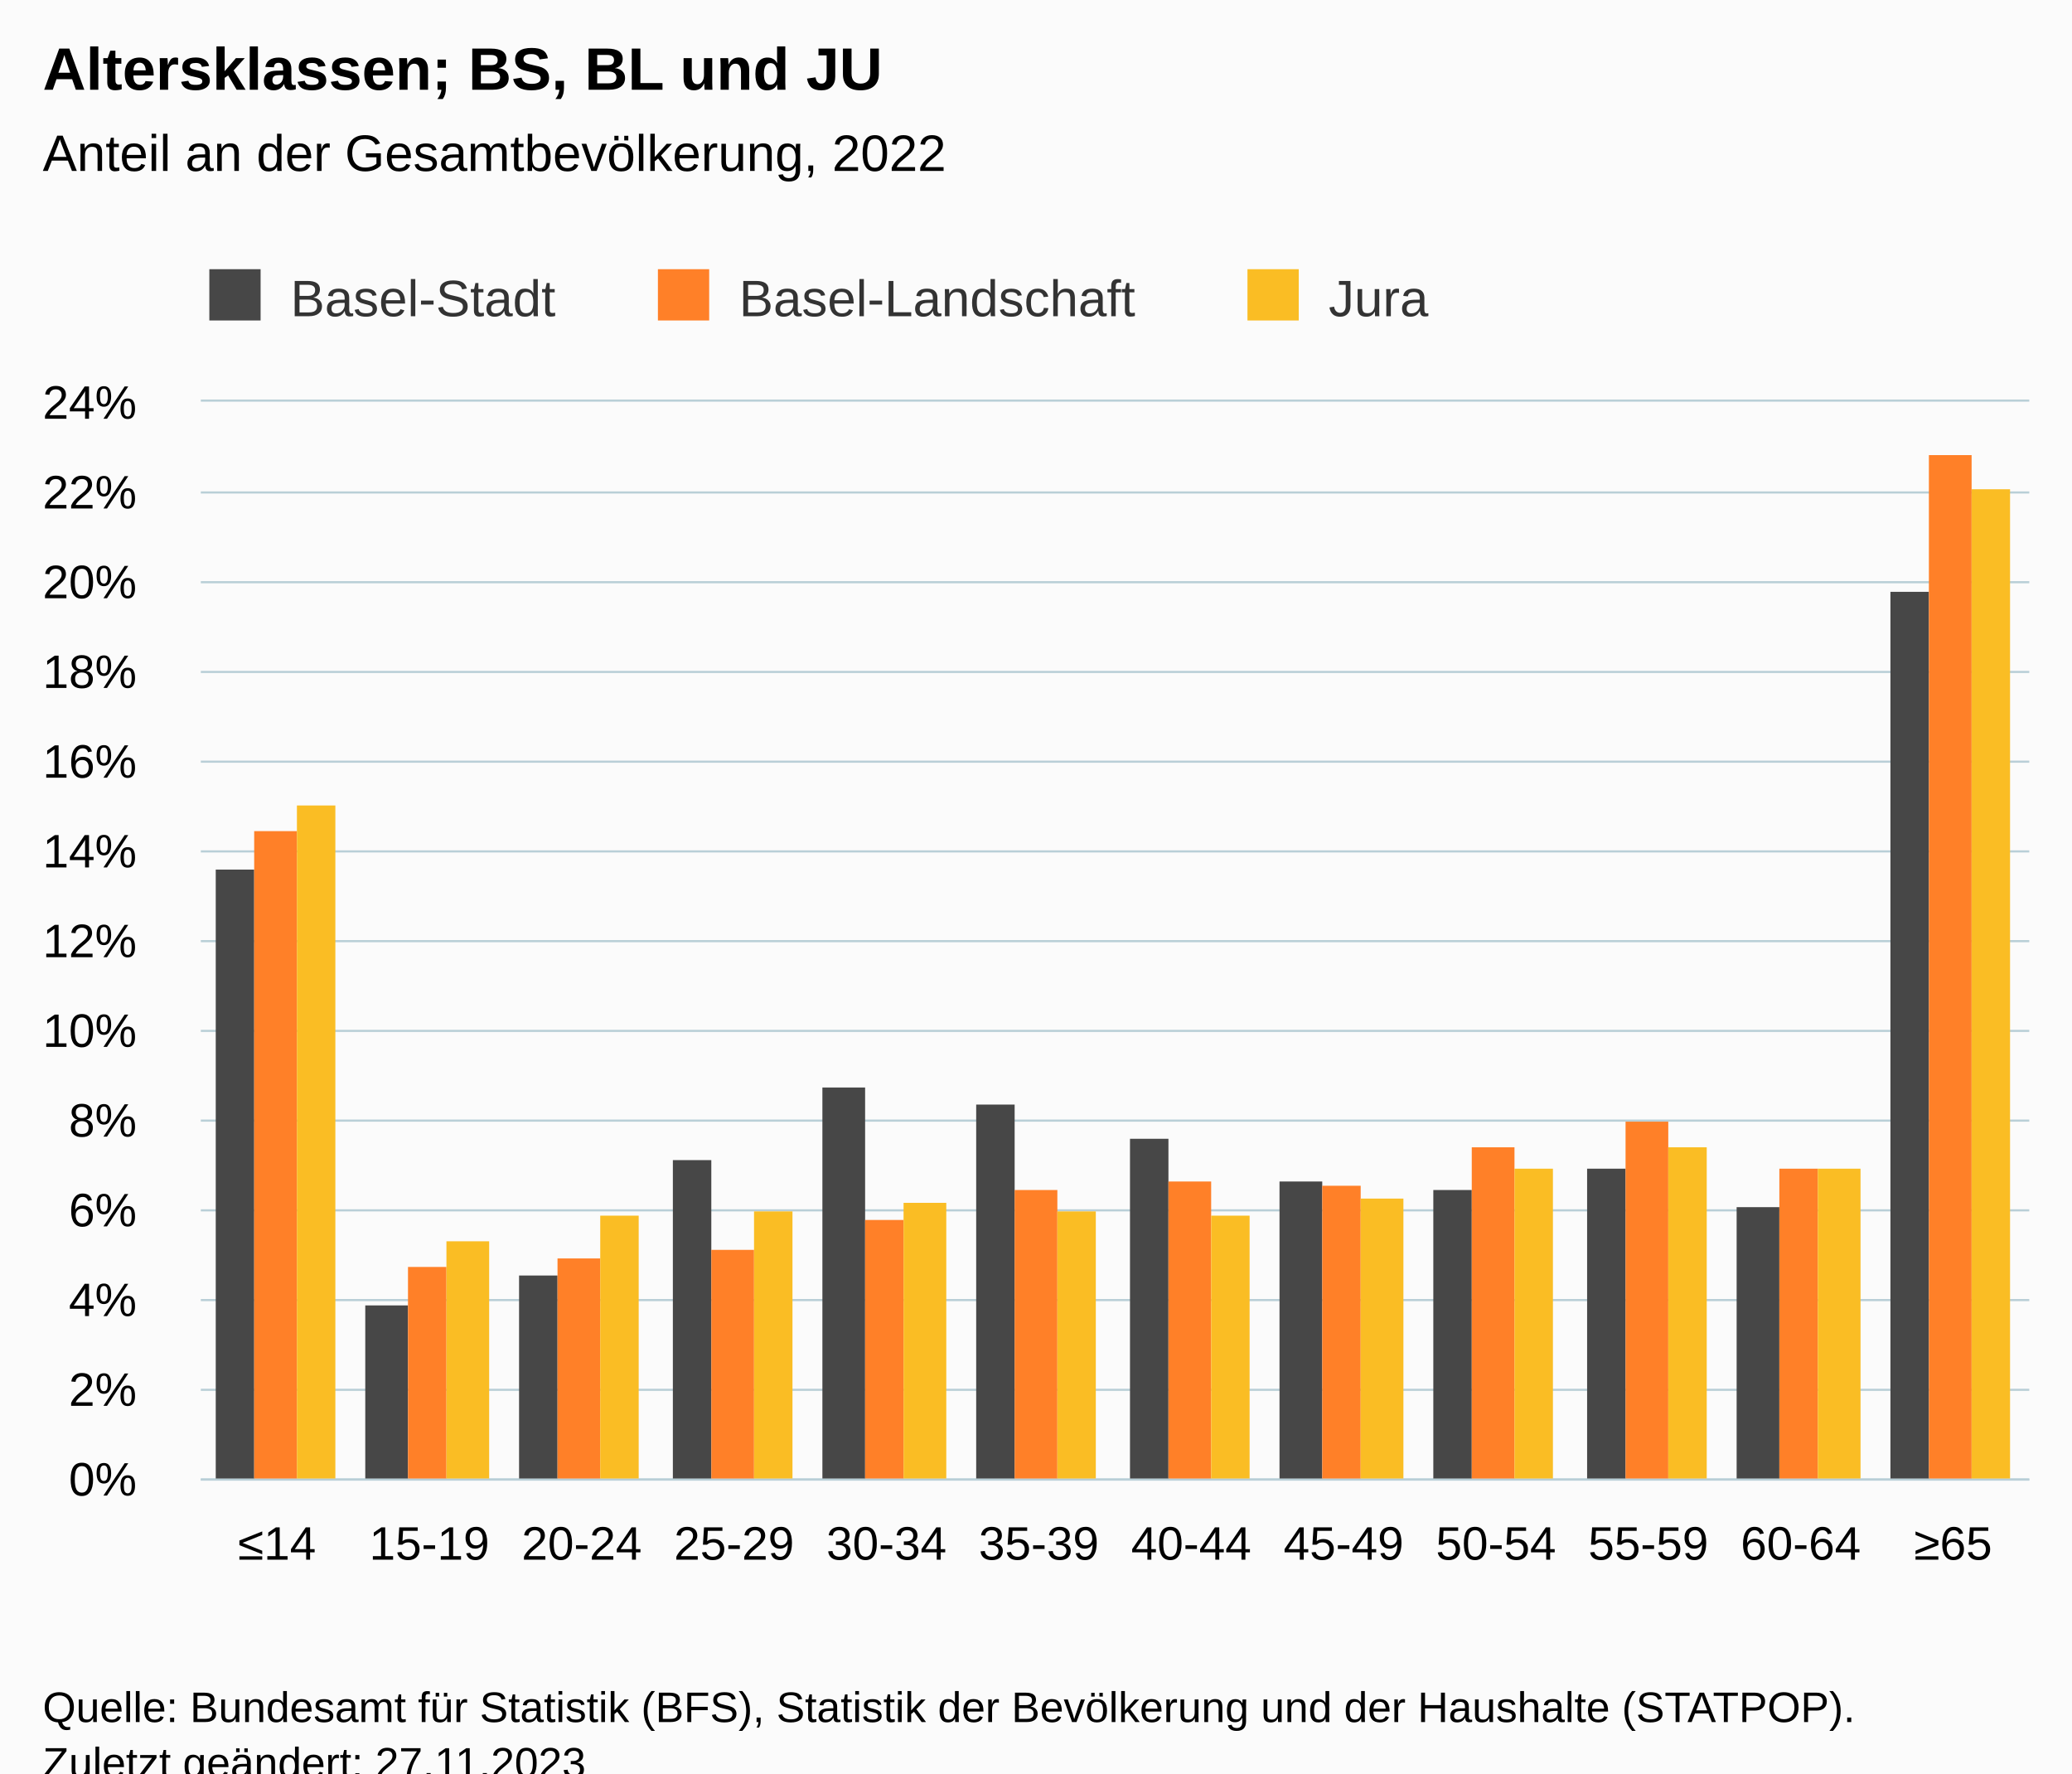
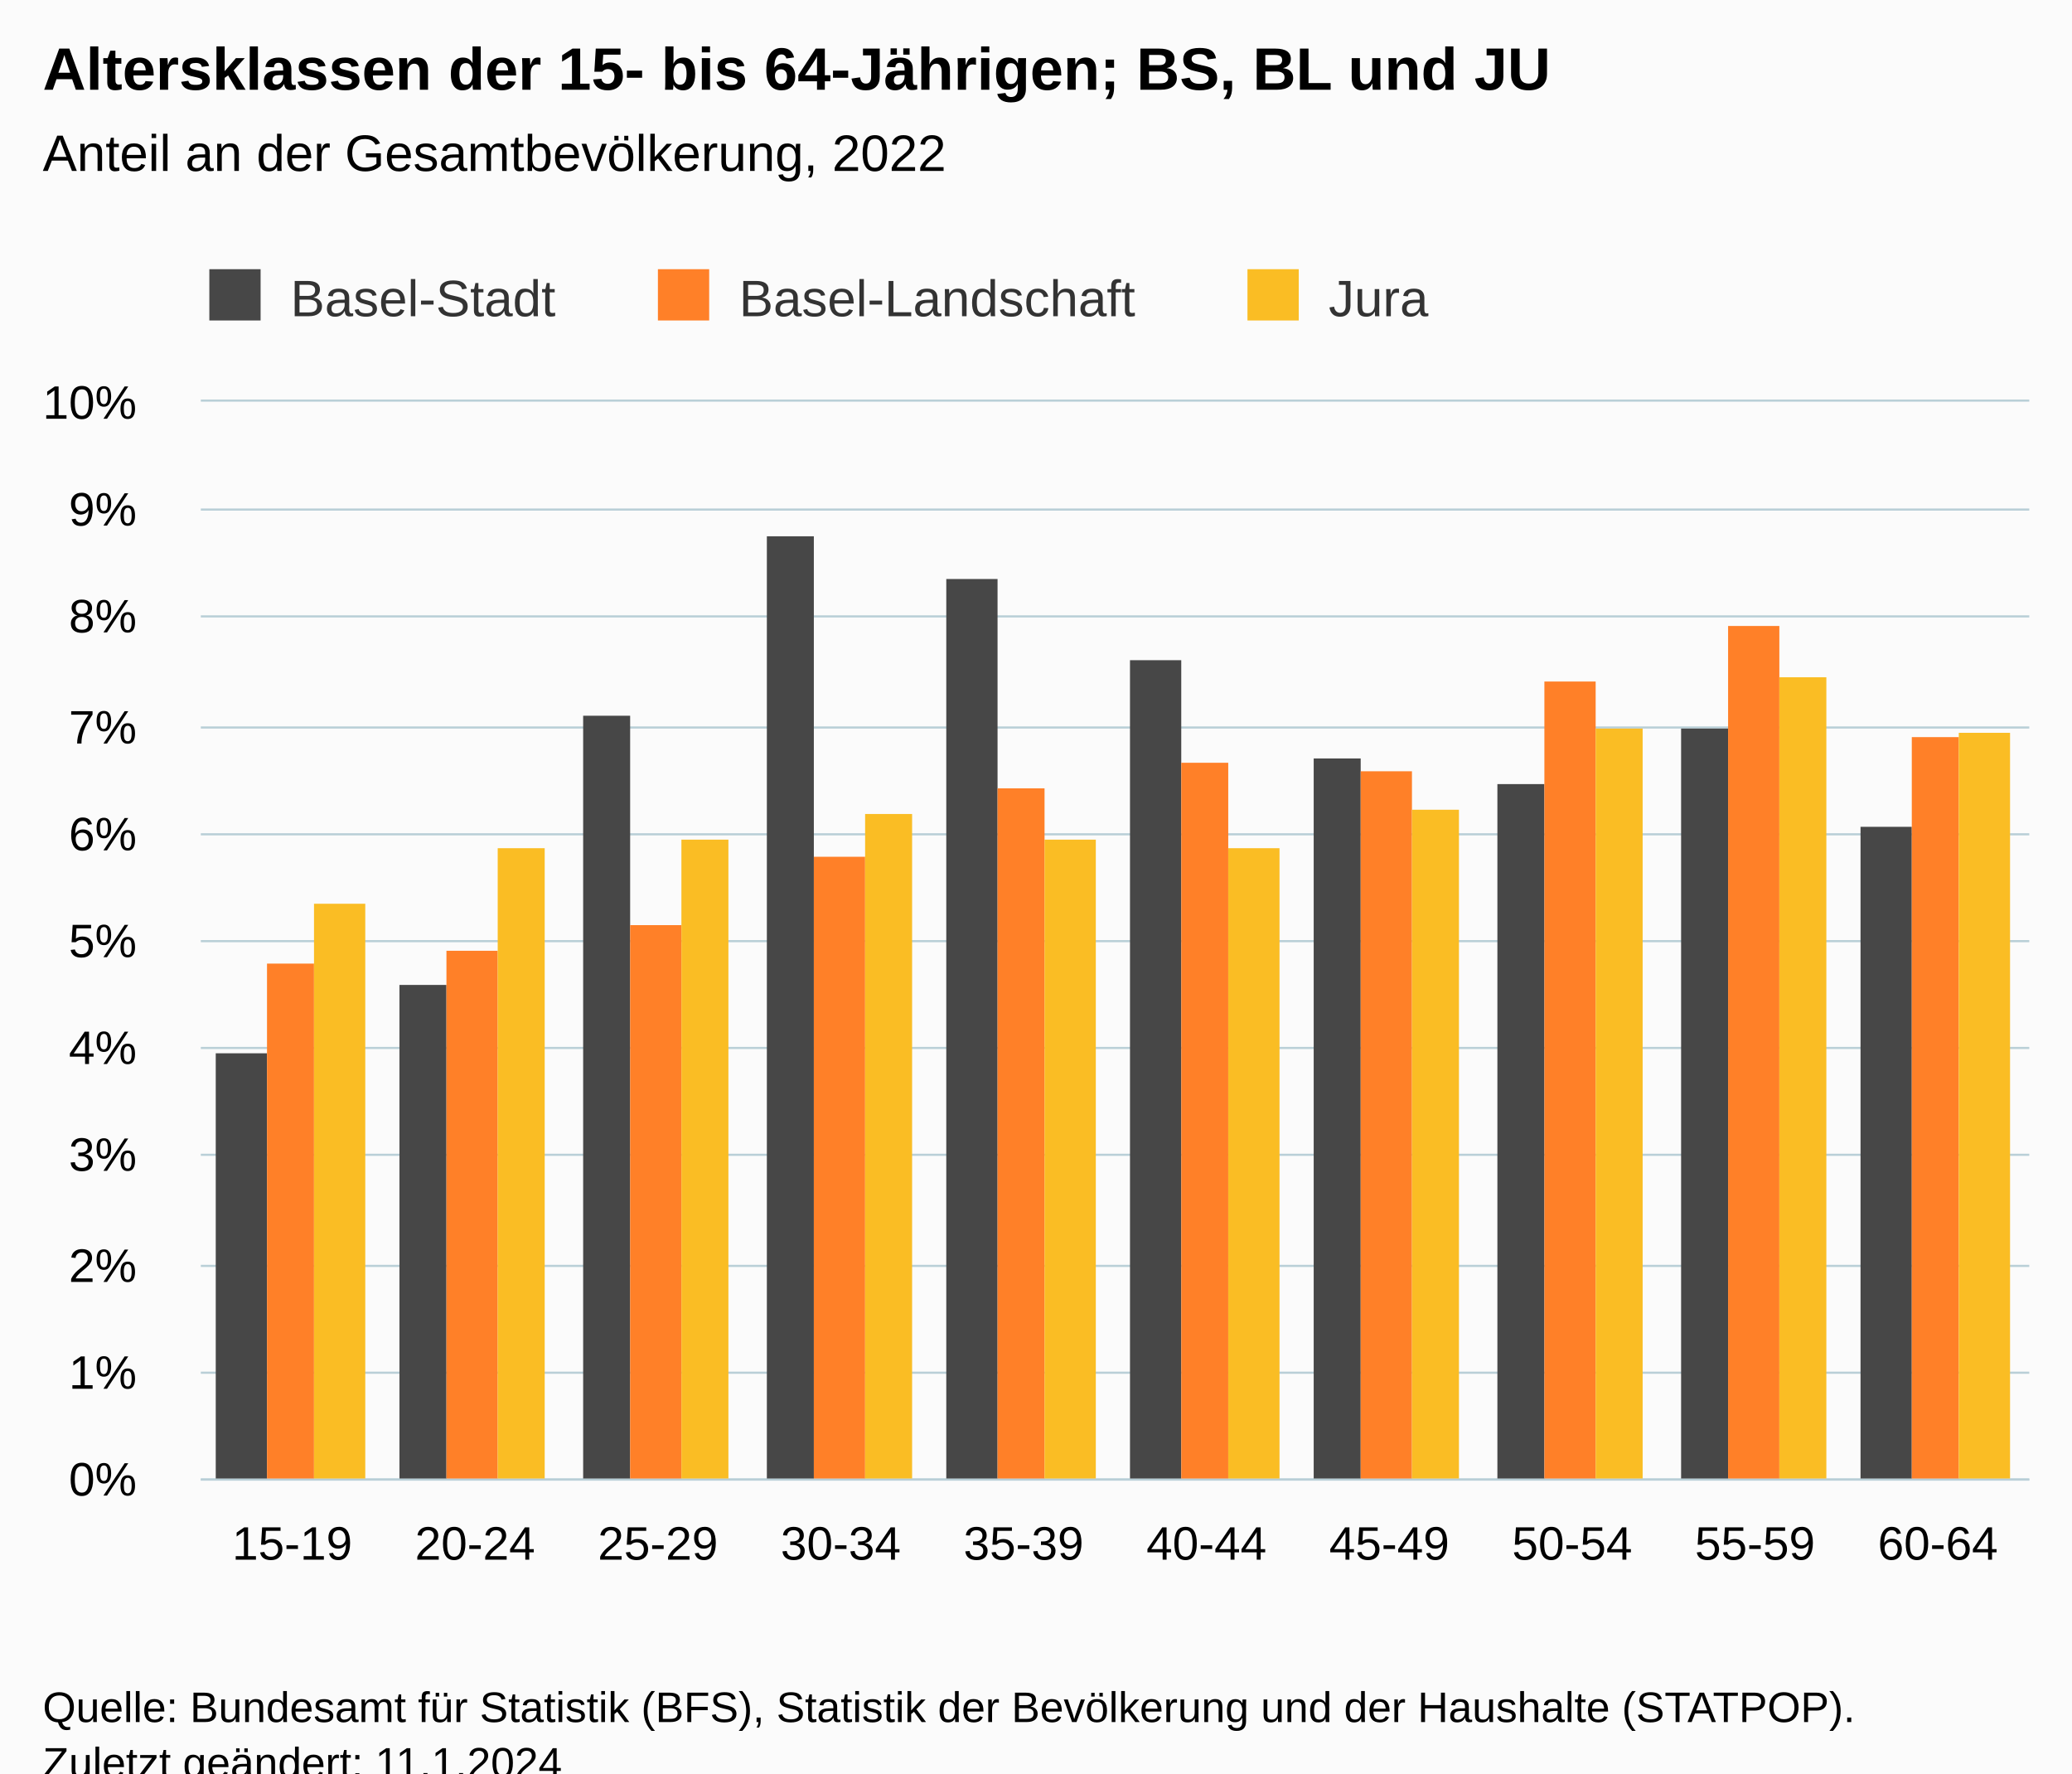
<svg xmlns="http://www.w3.org/2000/svg" version="1.1" class="highcharts-root" style="font-family:Arial;font-size:12px;" viewBox="0 0 485 415">
  <defs>
-     <clipPath id="highcharts-blcjkvv-43-">
+     <clipPath id="highcharts-u9ekmb8-37-">
      <rect x="0" y="0" width="428" height="252" fill="none" />
    </clipPath>
-     <clipPath id="highcharts-blcjkvv-56-">
+     <clipPath id="highcharts-u9ekmb8-48-">
      <rect x="0" y="0" width="428" height="252" fill="none" />
    </clipPath>
-     <clipPath id="highcharts-blcjkvv-81-">
+     <clipPath id="highcharts-u9ekmb8-69-">
      <rect x="47" y="94" width="428" height="252" fill="none" />
    </clipPath>
  </defs>
  <rect fill="#fbfbfb" class="highcharts-background" x="0" y="0" width="485" height="428" rx="0" ry="0" />
  <rect fill="none" class="highcharts-plot-background" x="47" y="94" width="428" height="252" />
  <g class="highcharts-pane-group" data-z-index="0" />
  <g class="highcharts-grid highcharts-xaxis-grid" data-z-index="1">
-     <path fill="none" data-z-index="1" class="highcharts-grid-line" d="M 82.5 94 L 82.5 346" opacity="1" />
-     <path fill="none" data-z-index="1" class="highcharts-grid-line" d="M 117.5 94 L 117.5 346" opacity="1" />
-     <path fill="none" data-z-index="1" class="highcharts-grid-line" d="M 153.5 94 L 153.5 346" opacity="1" />
-     <path fill="none" data-z-index="1" class="highcharts-grid-line" d="M 189.5 94 L 189.5 346" opacity="1" />
-     <path fill="none" data-z-index="1" class="highcharts-grid-line" d="M 224.5 94 L 224.5 346" opacity="1" />
+     <path fill="none" data-z-index="1" class="highcharts-grid-line" d="M 89.5 94 L 89.5 346" opacity="1" />
+     <path fill="none" data-z-index="1" class="highcharts-grid-line" d="M 132.5 94 L 132.5 346" opacity="1" />
+     <path fill="none" data-z-index="1" class="highcharts-grid-line" d="M 174.5 94 L 174.5 346" opacity="1" />
+     <path fill="none" data-z-index="1" class="highcharts-grid-line" d="M 217.5 94 L 217.5 346" opacity="1" />
    <path fill="none" data-z-index="1" class="highcharts-grid-line" d="M 260.5 94 L 260.5 346" opacity="1" />
-     <path fill="none" data-z-index="1" class="highcharts-grid-line" d="M 296.5 94 L 296.5 346" opacity="1" />
-     <path fill="none" data-z-index="1" class="highcharts-grid-line" d="M 331.5 94 L 331.5 346" opacity="1" />
-     <path fill="none" data-z-index="1" class="highcharts-grid-line" d="M 367.5 94 L 367.5 346" opacity="1" />
-     <path fill="none" data-z-index="1" class="highcharts-grid-line" d="M 403.5 94 L 403.5 346" opacity="1" />
-     <path fill="none" data-z-index="1" class="highcharts-grid-line" d="M 438.5 94 L 438.5 346" opacity="1" />
+     <path fill="none" data-z-index="1" class="highcharts-grid-line" d="M 303.5 94 L 303.5 346" opacity="1" />
+     <path fill="none" data-z-index="1" class="highcharts-grid-line" d="M 346.5 94 L 346.5 346" opacity="1" />
+     <path fill="none" data-z-index="1" class="highcharts-grid-line" d="M 388.5 94 L 388.5 346" opacity="1" />
+     <path fill="none" data-z-index="1" class="highcharts-grid-line" d="M 431.5 94 L 431.5 346" opacity="1" />
    <path fill="none" data-z-index="1" class="highcharts-grid-line" d="M 474.5 94 L 474.5 346" opacity="1" />
    <path fill="none" data-z-index="1" class="highcharts-grid-line" d="M 46.5 94 L 46.5 346" opacity="1" />
  </g>
  <g class="highcharts-grid highcharts-yaxis-grid" data-z-index="1">
    <path fill="none" stroke="#B9CFD7" stroke-width="0.5" data-z-index="1" class="highcharts-grid-line" d="M 47 346.25 L 475 346.25" opacity="1" />
-     <path fill="none" stroke="#B9CFD7" stroke-width="0.5" data-z-index="1" class="highcharts-grid-line" d="M 47 325.25 L 475 325.25" opacity="1" />
-     <path fill="none" stroke="#B9CFD7" stroke-width="0.5" data-z-index="1" class="highcharts-grid-line" d="M 47 304.25 L 475 304.25" opacity="1" />
-     <path fill="none" stroke="#B9CFD7" stroke-width="0.5" data-z-index="1" class="highcharts-grid-line" d="M 47 283.25 L 475 283.25" opacity="1" />
-     <path fill="none" stroke="#B9CFD7" stroke-width="0.5" data-z-index="1" class="highcharts-grid-line" d="M 47 262.25 L 475 262.25" opacity="1" />
-     <path fill="none" stroke="#B9CFD7" stroke-width="0.5" data-z-index="1" class="highcharts-grid-line" d="M 47 241.25 L 475 241.25" opacity="1" />
+     <path fill="none" stroke="#B9CFD7" stroke-width="0.5" data-z-index="1" class="highcharts-grid-line" d="M 47 321.25 L 475 321.25" opacity="1" />
+     <path fill="none" stroke="#B9CFD7" stroke-width="0.5" data-z-index="1" class="highcharts-grid-line" d="M 47 296.25 L 475 296.25" opacity="1" />
+     <path fill="none" stroke="#B9CFD7" stroke-width="0.5" data-z-index="1" class="highcharts-grid-line" d="M 47 270.25 L 475 270.25" opacity="1" />
+     <path fill="none" stroke="#B9CFD7" stroke-width="0.5" data-z-index="1" class="highcharts-grid-line" d="M 47 245.25 L 475 245.25" opacity="1" />
    <path fill="none" stroke="#B9CFD7" stroke-width="0.5" data-z-index="1" class="highcharts-grid-line" d="M 47 220.25 L 475 220.25" opacity="1" />
-     <path fill="none" stroke="#B9CFD7" stroke-width="0.5" data-z-index="1" class="highcharts-grid-line" d="M 47 199.25 L 475 199.25" opacity="1" />
-     <path fill="none" stroke="#B9CFD7" stroke-width="0.5" data-z-index="1" class="highcharts-grid-line" d="M 47 178.25 L 475 178.25" opacity="1" />
-     <path fill="none" stroke="#B9CFD7" stroke-width="0.5" data-z-index="1" class="highcharts-grid-line" d="M 47 157.25 L 475 157.25" opacity="1" />
-     <path fill="none" stroke="#B9CFD7" stroke-width="0.5" data-z-index="1" class="highcharts-grid-line" d="M 47 136.25 L 475 136.25" opacity="1" />
-     <path fill="none" stroke="#B9CFD7" stroke-width="0.5" data-z-index="1" class="highcharts-grid-line" d="M 47 115.25 L 475 115.25" opacity="1" />
+     <path fill="none" stroke="#B9CFD7" stroke-width="0.5" data-z-index="1" class="highcharts-grid-line" d="M 47 195.25 L 475 195.25" opacity="1" />
+     <path fill="none" stroke="#B9CFD7" stroke-width="0.5" data-z-index="1" class="highcharts-grid-line" d="M 47 170.25 L 475 170.25" opacity="1" />
+     <path fill="none" stroke="#B9CFD7" stroke-width="0.5" data-z-index="1" class="highcharts-grid-line" d="M 47 144.25 L 475 144.25" opacity="1" />
+     <path fill="none" stroke="#B9CFD7" stroke-width="0.5" data-z-index="1" class="highcharts-grid-line" d="M 47 119.25 L 475 119.25" opacity="1" />
    <path fill="none" stroke="#B9CFD7" stroke-width="0.5" data-z-index="1" class="highcharts-grid-line" d="M 47 93.75 L 475 93.75" opacity="1" />
  </g>
  <rect fill="none" class="highcharts-plot-border" data-z-index="1" x="47" y="94" width="428" height="252" />
  <g class="highcharts-axis highcharts-xaxis" data-z-index="2">
    <path fill="none" class="highcharts-axis-line" stroke="#B9CFD7" stroke-width="0.5" data-z-index="7" d="M 47 346.25 L 475 346.25" />
  </g>
  <g class="highcharts-axis highcharts-yaxis" data-z-index="2">
    <path fill="none" class="highcharts-axis-line" data-z-index="7" d="M 47 94 L 47 346" />
  </g>
  <g class="highcharts-series-group" data-z-index="3">
-     <g class="highcharts-series highcharts-series-0 highcharts-column-series" data-z-index="0.1" opacity="1" transform="translate(47,94) scale(1 1)" clip-path="url(#highcharts-blcjkvv-56-)">
-       <rect x="3.5" y="109.5" width="9" height="143" fill="#474747" stroke="#ffffff" stroke-width="1e-7" opacity="1" class="highcharts-point" />
-       <rect x="38.5" y="211.5" width="10" height="41" fill="#474747" stroke="#ffffff" stroke-width="1e-7" opacity="1" class="highcharts-point" />
-       <rect x="74.5" y="204.5" width="9" height="48" fill="#474747" stroke="#ffffff" stroke-width="1e-7" opacity="1" class="highcharts-point" />
-       <rect x="110.5" y="177.5" width="9" height="75" fill="#474747" stroke="#ffffff" stroke-width="1e-7" opacity="1" class="highcharts-point" />
-       <rect x="145.5" y="160.5" width="10" height="92" fill="#474747" stroke="#ffffff" stroke-width="1e-7" opacity="1" class="highcharts-point" />
-       <rect x="181.5" y="164.5" width="9" height="88" fill="#474747" stroke="#ffffff" stroke-width="1e-7" opacity="1" class="highcharts-point" />
-       <rect x="217.5" y="172.5" width="9" height="80" fill="#474747" stroke="#ffffff" stroke-width="1e-7" opacity="1" class="highcharts-point" />
-       <rect x="252.5" y="182.5" width="10" height="70" fill="#474747" stroke="#ffffff" stroke-width="1e-7" opacity="1" class="highcharts-point" />
-       <rect x="288.5" y="184.5" width="9" height="68" fill="#474747" stroke="#ffffff" stroke-width="1e-7" opacity="1" class="highcharts-point" />
-       <rect x="324.5" y="179.5" width="9" height="73" fill="#474747" stroke="#ffffff" stroke-width="1e-7" opacity="1" class="highcharts-point" />
-       <rect x="359.5" y="188.5" width="10" height="64" fill="#474747" stroke="#ffffff" stroke-width="1e-7" opacity="1" class="highcharts-point" />
-       <rect x="395.5" y="44.5" width="9" height="208" fill="#474747" stroke="#ffffff" stroke-width="1e-7" opacity="1" class="highcharts-point" />
+     <g class="highcharts-series highcharts-series-0 highcharts-column-series" data-z-index="0.1" opacity="1" transform="translate(47,94) scale(1 1)" clip-path="url(#highcharts-u9ekmb8-48-)">
+       <rect x="3.5" y="152.5" width="12" height="100" fill="#474747" stroke="#ffffff" stroke-width="1e-7" opacity="1" class="highcharts-point" />
+       <rect x="46.5" y="136.5" width="11" height="116" fill="#474747" stroke="#ffffff" stroke-width="1e-7" opacity="1" class="highcharts-point" />
+       <rect x="89.5" y="73.5" width="11" height="179" fill="#474747" stroke="#ffffff" stroke-width="1e-7" opacity="1" class="highcharts-point" />
+       <rect x="132.5" y="31.5" width="11" height="221" fill="#474747" stroke="#ffffff" stroke-width="1e-7" opacity="1" class="highcharts-point" />
+       <rect x="174.5" y="41.5" width="12" height="211" fill="#474747" stroke="#ffffff" stroke-width="1e-7" opacity="1" class="highcharts-point" />
+       <rect x="217.5" y="60.5" width="12" height="192" fill="#474747" stroke="#ffffff" stroke-width="1e-7" opacity="1" class="highcharts-point" />
+       <rect x="260.5" y="83.5" width="11" height="169" fill="#474747" stroke="#ffffff" stroke-width="1e-7" opacity="1" class="highcharts-point" />
+       <rect x="303.5" y="89.5" width="11" height="163" fill="#474747" stroke="#ffffff" stroke-width="1e-7" opacity="1" class="highcharts-point" />
+       <rect x="346.5" y="76.5" width="11" height="176" fill="#474747" stroke="#ffffff" stroke-width="1e-7" opacity="1" class="highcharts-point" />
+       <rect x="388.5" y="99.5" width="12" height="153" fill="#474747" stroke="#ffffff" stroke-width="1e-7" opacity="1" class="highcharts-point" />
    </g>
    <g class="highcharts-markers highcharts-series-0 highcharts-column-series" data-z-index="0.1" opacity="1" transform="translate(47,94) scale(1 1)" clip-path="none" />
-     <g class="highcharts-series highcharts-series-1 highcharts-column-series" data-z-index="0.1" opacity="1" transform="translate(47,94) scale(1 1)" clip-path="url(#highcharts-blcjkvv-56-)">
-       <rect x="12.5" y="100.5" width="10" height="152" fill="#FF8028" stroke="#ffffff" stroke-width="1e-7" opacity="1" class="highcharts-point" />
-       <rect x="48.5" y="202.5" width="9" height="50" fill="#FF8028" stroke="#ffffff" stroke-width="1e-7" opacity="1" class="highcharts-point" />
-       <rect x="83.5" y="200.5" width="10" height="52" fill="#FF8028" stroke="#ffffff" stroke-width="1e-7" opacity="1" class="highcharts-point" />
-       <rect x="119.5" y="198.5" width="10" height="54" fill="#FF8028" stroke="#ffffff" stroke-width="1e-7" opacity="1" class="highcharts-point" />
-       <rect x="155.5" y="191.5" width="9" height="61" fill="#FF8028" stroke="#ffffff" stroke-width="1e-7" opacity="1" class="highcharts-point" />
-       <rect x="190.5" y="184.5" width="10" height="68" fill="#FF8028" stroke="#ffffff" stroke-width="1e-7" opacity="1" class="highcharts-point" />
-       <rect x="226.5" y="182.5" width="10" height="70" fill="#FF8028" stroke="#ffffff" stroke-width="1e-7" opacity="1" class="highcharts-point" />
-       <rect x="262.5" y="183.5" width="9" height="69" fill="#FF8028" stroke="#ffffff" stroke-width="1e-7" opacity="1" class="highcharts-point" />
-       <rect x="297.5" y="174.5" width="10" height="78" fill="#FF8028" stroke="#ffffff" stroke-width="1e-7" opacity="1" class="highcharts-point" />
-       <rect x="333.5" y="168.5" width="10" height="84" fill="#FF8028" stroke="#ffffff" stroke-width="1e-7" opacity="1" class="highcharts-point" />
-       <rect x="369.5" y="179.5" width="9" height="73" fill="#FF8028" stroke="#ffffff" stroke-width="1e-7" opacity="1" class="highcharts-point" />
-       <rect x="404.5" y="12.5" width="10" height="240" fill="#FF8028" stroke="#ffffff" stroke-width="1e-7" opacity="1" class="highcharts-point" />
+     <g class="highcharts-series highcharts-series-1 highcharts-column-series" data-z-index="0.1" opacity="1" transform="translate(47,94) scale(1 1)" clip-path="url(#highcharts-u9ekmb8-48-)">
+       <rect x="15.5" y="131.5" width="11" height="121" fill="#FF8028" stroke="#ffffff" stroke-width="1e-7" opacity="1" class="highcharts-point" />
+       <rect x="57.5" y="128.5" width="12" height="124" fill="#FF8028" stroke="#ffffff" stroke-width="1e-7" opacity="1" class="highcharts-point" />
+       <rect x="100.5" y="122.5" width="12" height="130" fill="#FF8028" stroke="#ffffff" stroke-width="1e-7" opacity="1" class="highcharts-point" />
+       <rect x="143.5" y="106.5" width="12" height="146" fill="#FF8028" stroke="#ffffff" stroke-width="1e-7" opacity="1" class="highcharts-point" />
+       <rect x="186.5" y="90.5" width="11" height="162" fill="#FF8028" stroke="#ffffff" stroke-width="1e-7" opacity="1" class="highcharts-point" />
+       <rect x="229.5" y="84.5" width="11" height="168" fill="#FF8028" stroke="#ffffff" stroke-width="1e-7" opacity="1" class="highcharts-point" />
+       <rect x="271.5" y="86.5" width="12" height="166" fill="#FF8028" stroke="#ffffff" stroke-width="1e-7" opacity="1" class="highcharts-point" />
+       <rect x="314.5" y="65.5" width="12" height="187" fill="#FF8028" stroke="#ffffff" stroke-width="1e-7" opacity="1" class="highcharts-point" />
+       <rect x="357.5" y="52.5" width="12" height="200" fill="#FF8028" stroke="#ffffff" stroke-width="1e-7" opacity="1" class="highcharts-point" />
+       <rect x="400.5" y="78.5" width="11" height="174" fill="#FF8028" stroke="#ffffff" stroke-width="1e-7" opacity="1" class="highcharts-point" />
    </g>
    <g class="highcharts-markers highcharts-series-1 highcharts-column-series" data-z-index="0.1" opacity="1" transform="translate(47,94) scale(1 1)" clip-path="none" />
-     <g class="highcharts-series highcharts-series-2 highcharts-column-series" data-z-index="0.1" opacity="1" transform="translate(47,94) scale(1 1)" clip-path="url(#highcharts-blcjkvv-56-)">
-       <rect x="22.5" y="94.5" width="9" height="158" fill="#FABD24" stroke="#ffffff" stroke-width="1e-7" opacity="1" class="highcharts-point" />
-       <rect x="57.5" y="196.5" width="10" height="56" fill="#FABD24" stroke="#ffffff" stroke-width="1e-7" opacity="1" class="highcharts-point" />
-       <rect x="93.5" y="190.5" width="9" height="62" fill="#FABD24" stroke="#ffffff" stroke-width="1e-7" opacity="1" class="highcharts-point" />
-       <rect x="129.5" y="189.5" width="9" height="63" fill="#FABD24" stroke="#ffffff" stroke-width="1e-7" opacity="1" class="highcharts-point" />
-       <rect x="164.5" y="187.5" width="10" height="65" fill="#FABD24" stroke="#ffffff" stroke-width="1e-7" opacity="1" class="highcharts-point" />
-       <rect x="200.5" y="189.5" width="9" height="63" fill="#FABD24" stroke="#ffffff" stroke-width="1e-7" opacity="1" class="highcharts-point" />
-       <rect x="236.5" y="190.5" width="9" height="62" fill="#FABD24" stroke="#ffffff" stroke-width="1e-7" opacity="1" class="highcharts-point" />
-       <rect x="271.5" y="186.5" width="10" height="66" fill="#FABD24" stroke="#ffffff" stroke-width="1e-7" opacity="1" class="highcharts-point" />
-       <rect x="307.5" y="179.5" width="9" height="73" fill="#FABD24" stroke="#ffffff" stroke-width="1e-7" opacity="1" class="highcharts-point" />
-       <rect x="343.5" y="174.5" width="9" height="78" fill="#FABD24" stroke="#ffffff" stroke-width="1e-7" opacity="1" class="highcharts-point" />
-       <rect x="378.5" y="179.5" width="10" height="73" fill="#FABD24" stroke="#ffffff" stroke-width="1e-7" opacity="1" class="highcharts-point" />
-       <rect x="414.5" y="20.5" width="9" height="232" fill="#FABD24" stroke="#ffffff" stroke-width="1e-7" opacity="1" class="highcharts-point" />
+     <g class="highcharts-series highcharts-series-2 highcharts-column-series" data-z-index="0.1" opacity="1" transform="translate(47,94) scale(1 1)" clip-path="url(#highcharts-u9ekmb8-48-)">
+       <rect x="26.5" y="117.5" width="12" height="135" fill="#FABD24" stroke="#ffffff" stroke-width="1e-7" opacity="1" class="highcharts-point" />
+       <rect x="69.5" y="104.5" width="11" height="148" fill="#FABD24" stroke="#ffffff" stroke-width="1e-7" opacity="1" class="highcharts-point" />
+       <rect x="112.5" y="102.5" width="11" height="150" fill="#FABD24" stroke="#ffffff" stroke-width="1e-7" opacity="1" class="highcharts-point" />
+       <rect x="155.5" y="96.5" width="11" height="156" fill="#FABD24" stroke="#ffffff" stroke-width="1e-7" opacity="1" class="highcharts-point" />
+       <rect x="197.5" y="102.5" width="12" height="150" fill="#FABD24" stroke="#ffffff" stroke-width="1e-7" opacity="1" class="highcharts-point" />
+       <rect x="240.5" y="104.5" width="12" height="148" fill="#FABD24" stroke="#ffffff" stroke-width="1e-7" opacity="1" class="highcharts-point" />
+       <rect x="283.5" y="95.5" width="11" height="157" fill="#FABD24" stroke="#ffffff" stroke-width="1e-7" opacity="1" class="highcharts-point" />
+       <rect x="326.5" y="76.5" width="11" height="176" fill="#FABD24" stroke="#ffffff" stroke-width="1e-7" opacity="1" class="highcharts-point" />
+       <rect x="369.5" y="64.5" width="11" height="188" fill="#FABD24" stroke="#ffffff" stroke-width="1e-7" opacity="1" class="highcharts-point" />
+       <rect x="411.5" y="77.5" width="12" height="175" fill="#FABD24" stroke="#ffffff" stroke-width="1e-7" opacity="1" class="highcharts-point" />
    </g>
    <g class="highcharts-markers highcharts-series-2 highcharts-column-series" data-z-index="0.1" opacity="1" transform="translate(47,94) scale(1 1)" clip-path="none" />
  </g>
  <text x="10" text-anchor="start" class="highcharts-title" data-z-index="4" style="color:#000000;font-size:14px;font-weight:bold;fill:#000000;" y="21">
-     <tspan>Altersklassen; BS, BL und JU</tspan>
+     <tspan>Altersklassen der 15- bis 64-Jährigen; BS, BL und JU</tspan>
  </text>
  <text x="10" text-anchor="start" class="highcharts-subtitle" data-z-index="4" style="color:#000000;font-size:12px;font-weight:normal;fill:#000000;" y="40">
    <tspan>Anteil an der Gesamtbevölkerung, 2022</tspan>
  </text>
  <text x="10" text-anchor="start" class="highcharts-caption" data-z-index="4" style="color:#666666;fill:#666666;" y="380" />
  <g class="highcharts-legend" data-z-index="7" transform="translate(39,56)">
    <rect fill="none" class="highcharts-legend-box" rx="0" ry="0" x="0" y="0" width="304" height="26" visibility="visible" />
    <g data-z-index="1">
      <g>
        <g class="highcharts-legend-item highcharts-column-series highcharts-color-undefined highcharts-series-0" data-z-index="1" transform="translate(8,3)">
          <text x="21" style="color:#333333;cursor:pointer;font-size:12px;font-weight:normal;fill:#333333;" text-anchor="start" data-z-index="2" y="15">
            <tspan>Basel-Stadt</tspan>
          </text>
          <rect x="2" y="4" width="12" height="12" fill="#474747" class="highcharts-point" data-z-index="3" />
        </g>
        <g class="highcharts-legend-item highcharts-column-series highcharts-color-undefined highcharts-series-1" data-z-index="1" transform="translate(113,3)">
          <text x="21" y="15" style="color:#333333;cursor:pointer;font-size:12px;font-weight:normal;fill:#333333;" text-anchor="start" data-z-index="2">
            <tspan>Basel-Landschaft</tspan>
          </text>
          <rect x="2" y="4" width="12" height="12" fill="#FF8028" class="highcharts-point" data-z-index="3" />
        </g>
        <g class="highcharts-legend-item highcharts-column-series highcharts-color-undefined highcharts-series-2" data-z-index="1" transform="translate(251,3)">
          <text x="21" y="15" style="color:#333333;cursor:pointer;font-size:12px;font-weight:normal;fill:#333333;" text-anchor="start" data-z-index="2">
            <tspan>Jura</tspan>
          </text>
          <rect x="2" y="4" width="12" height="12" fill="#FABD24" class="highcharts-point" data-z-index="3" />
        </g>
      </g>
    </g>
  </g>
  <g class="highcharts-axis-labels highcharts-xaxis-labels" data-z-index="7">
-     <text x="64.833" style="color:#000000;cursor:default;font-size:11px;white-space:nowrap;fill:#000000;" text-anchor="middle" transform="translate(0,0)" y="365" opacity="1">≤14</text>
-     <text x="100.5" style="color:#000000;cursor:default;font-size:11px;white-space:nowrap;fill:#000000;" text-anchor="middle" transform="translate(0,0)" y="365" opacity="1">15-19</text>
-     <text x="136.167" style="color:#000000;cursor:default;font-size:11px;white-space:nowrap;fill:#000000;" text-anchor="middle" transform="translate(0,0)" y="365" opacity="1">20-24</text>
-     <text x="171.833" style="color:#000000;cursor:default;font-size:11px;white-space:nowrap;fill:#000000;" text-anchor="middle" transform="translate(0,0)" y="365" opacity="1">25-29</text>
-     <text x="207.5" style="color:#000000;cursor:default;font-size:11px;white-space:nowrap;fill:#000000;" text-anchor="middle" transform="translate(0,0)" y="365" opacity="1">30-34</text>
-     <text x="243.167" style="color:#000000;cursor:default;font-size:11px;white-space:nowrap;fill:#000000;" text-anchor="middle" transform="translate(0,0)" y="365" opacity="1">35-39</text>
-     <text x="278.833" style="color:#000000;cursor:default;font-size:11px;white-space:nowrap;fill:#000000;" text-anchor="middle" transform="translate(0,0)" y="365" opacity="1">40-44</text>
-     <text x="314.5" style="color:#000000;cursor:default;font-size:11px;white-space:nowrap;fill:#000000;" text-anchor="middle" transform="translate(0,0)" y="365" opacity="1">45-49</text>
-     <text x="350.167" style="color:#000000;cursor:default;font-size:11px;white-space:nowrap;fill:#000000;" text-anchor="middle" transform="translate(0,0)" y="365" opacity="1">50-54</text>
-     <text x="385.833" style="color:#000000;cursor:default;font-size:11px;white-space:nowrap;fill:#000000;" text-anchor="middle" transform="translate(0,0)" y="365" opacity="1">55-59</text>
-     <text x="421.5" style="color:#000000;cursor:default;font-size:11px;white-space:nowrap;fill:#000000;" text-anchor="middle" transform="translate(0,0)" y="365" opacity="1">60-64</text>
-     <text x="457.167" style="color:#000000;cursor:default;font-size:11px;white-space:nowrap;fill:#000000;" text-anchor="middle" transform="translate(0,0)" y="365" opacity="1">≥65</text>
+     <text x="68.4" style="color:#000000;cursor:default;font-size:11px;white-space:nowrap;fill:#000000;" text-anchor="middle" transform="translate(0,0)" y="365" opacity="1">15-19</text>
+     <text x="111.2" style="color:#000000;cursor:default;font-size:11px;white-space:nowrap;fill:#000000;" text-anchor="middle" transform="translate(0,0)" y="365" opacity="1">20-24</text>
+     <text x="154" style="color:#000000;cursor:default;font-size:11px;white-space:nowrap;fill:#000000;" text-anchor="middle" transform="translate(0,0)" y="365" opacity="1">25-29</text>
+     <text x="196.8" style="color:#000000;cursor:default;font-size:11px;white-space:nowrap;fill:#000000;" text-anchor="middle" transform="translate(0,0)" y="365" opacity="1">30-34</text>
+     <text x="239.6" style="color:#000000;cursor:default;font-size:11px;white-space:nowrap;fill:#000000;" text-anchor="middle" transform="translate(0,0)" y="365" opacity="1">35-39</text>
+     <text x="282.4" style="color:#000000;cursor:default;font-size:11px;white-space:nowrap;fill:#000000;" text-anchor="middle" transform="translate(0,0)" y="365" opacity="1">40-44</text>
+     <text x="325.2" style="color:#000000;cursor:default;font-size:11px;white-space:nowrap;fill:#000000;" text-anchor="middle" transform="translate(0,0)" y="365" opacity="1">45-49</text>
+     <text x="368" style="color:#000000;cursor:default;font-size:11px;white-space:nowrap;fill:#000000;" text-anchor="middle" transform="translate(0,0)" y="365" opacity="1">50-54</text>
+     <text x="410.8" style="color:#000000;cursor:default;font-size:11px;white-space:nowrap;fill:#000000;" text-anchor="middle" transform="translate(0,0)" y="365" opacity="1">55-59</text>
+     <text x="453.6" style="color:#000000;cursor:default;font-size:11px;white-space:nowrap;fill:#000000;" text-anchor="middle" transform="translate(0,0)" y="365" opacity="1">60-64</text>
  </g>
  <g class="highcharts-axis-labels highcharts-yaxis-labels" data-z-index="7">
    <text x="32" style="color:#000000;cursor:default;font-size:11px;fill:#000000;" text-anchor="end" transform="translate(0,0)" y="350" opacity="1">0%</text>
-     <text x="32" style="color:#000000;cursor:default;font-size:11px;fill:#000000;" text-anchor="end" transform="translate(0,0)" y="329" opacity="1">2%</text>
-     <text x="32" style="color:#000000;cursor:default;font-size:11px;fill:#000000;" text-anchor="end" transform="translate(0,0)" y="308" opacity="1">4%</text>
-     <text x="32" style="color:#000000;cursor:default;font-size:11px;fill:#000000;" text-anchor="end" transform="translate(0,0)" y="287" opacity="1">6%</text>
-     <text x="32" style="color:#000000;cursor:default;font-size:11px;fill:#000000;" text-anchor="end" transform="translate(0,0)" y="266" opacity="1">8%</text>
-     <text x="32" style="color:#000000;cursor:default;font-size:11px;fill:#000000;" text-anchor="end" transform="translate(0,0)" y="245" opacity="1">10%</text>
-     <text x="32" style="color:#000000;cursor:default;font-size:11px;fill:#000000;" text-anchor="end" transform="translate(0,0)" y="224" opacity="1">12%</text>
-     <text x="32" style="color:#000000;cursor:default;font-size:11px;fill:#000000;" text-anchor="end" transform="translate(0,0)" y="203" opacity="1">14%</text>
-     <text x="32" style="color:#000000;cursor:default;font-size:11px;fill:#000000;" text-anchor="end" transform="translate(0,0)" y="182" opacity="1">16%</text>
-     <text x="32" style="color:#000000;cursor:default;font-size:11px;fill:#000000;" text-anchor="end" transform="translate(0,0)" y="161" opacity="1">18%</text>
-     <text x="32" style="color:#000000;cursor:default;font-size:11px;fill:#000000;" text-anchor="end" transform="translate(0,0)" y="140" opacity="1">20%</text>
-     <text x="32" style="color:#000000;cursor:default;font-size:11px;fill:#000000;" text-anchor="end" transform="translate(0,0)" y="119" opacity="1">22%</text>
-     <text x="32" style="color:#000000;cursor:default;font-size:11px;fill:#000000;" text-anchor="end" transform="translate(0,0)" y="98" opacity="1">24%</text>
+     <text x="32" style="color:#000000;cursor:default;font-size:11px;fill:#000000;" text-anchor="end" transform="translate(0,0)" y="325" opacity="1">1%</text>
+     <text x="32" style="color:#000000;cursor:default;font-size:11px;fill:#000000;" text-anchor="end" transform="translate(0,0)" y="300" opacity="1">2%</text>
+     <text x="32" style="color:#000000;cursor:default;font-size:11px;fill:#000000;" text-anchor="end" transform="translate(0,0)" y="274" opacity="1">3%</text>
+     <text x="32" style="color:#000000;cursor:default;font-size:11px;fill:#000000;" text-anchor="end" transform="translate(0,0)" y="249" opacity="1">4%</text>
+     <text x="32" style="color:#000000;cursor:default;font-size:11px;fill:#000000;" text-anchor="end" transform="translate(0,0)" y="224" opacity="1">5%</text>
+     <text x="32" style="color:#000000;cursor:default;font-size:11px;fill:#000000;" text-anchor="end" transform="translate(0,0)" y="199" opacity="1">6%</text>
+     <text x="32" style="color:#000000;cursor:default;font-size:11px;fill:#000000;" text-anchor="end" transform="translate(0,0)" y="174" opacity="1">7%</text>
+     <text x="32" style="color:#000000;cursor:default;font-size:11px;fill:#000000;" text-anchor="end" transform="translate(0,0)" y="148" opacity="1">8%</text>
+     <text x="32" style="color:#000000;cursor:default;font-size:11px;fill:#000000;" text-anchor="end" transform="translate(0,0)" y="123" opacity="1">9%</text>
+     <text x="32" style="color:#000000;cursor:default;font-size:11px;fill:#000000;" text-anchor="end" transform="translate(0,0)" y="98" opacity="1">10%</text>
  </g>
  <text x="10" class="highcharts-credits" text-anchor="start" data-z-index="8" style="cursor:default;color:#000000;font-size:10px;fill:#000000;" y="403">
    <tspan>Quelle: Bundesamt für Statistik (BFS), Statistik der Bevölkerung und der Haushalte (STATPOP).</tspan>
-     <tspan x="10" dy="13">Zuletzt geändert: 27.11.2023</tspan>
+     <tspan x="10" dy="13">Zuletzt geändert: 11.1.2024</tspan>
  </text>
-   <g class="highcharts-control-points" data-z-index="99" clip-path="url(#highcharts-blcjkvv-81-)" />
+   <g class="highcharts-control-points" data-z-index="99" clip-path="url(#highcharts-u9ekmb8-69-)" />
</svg>
